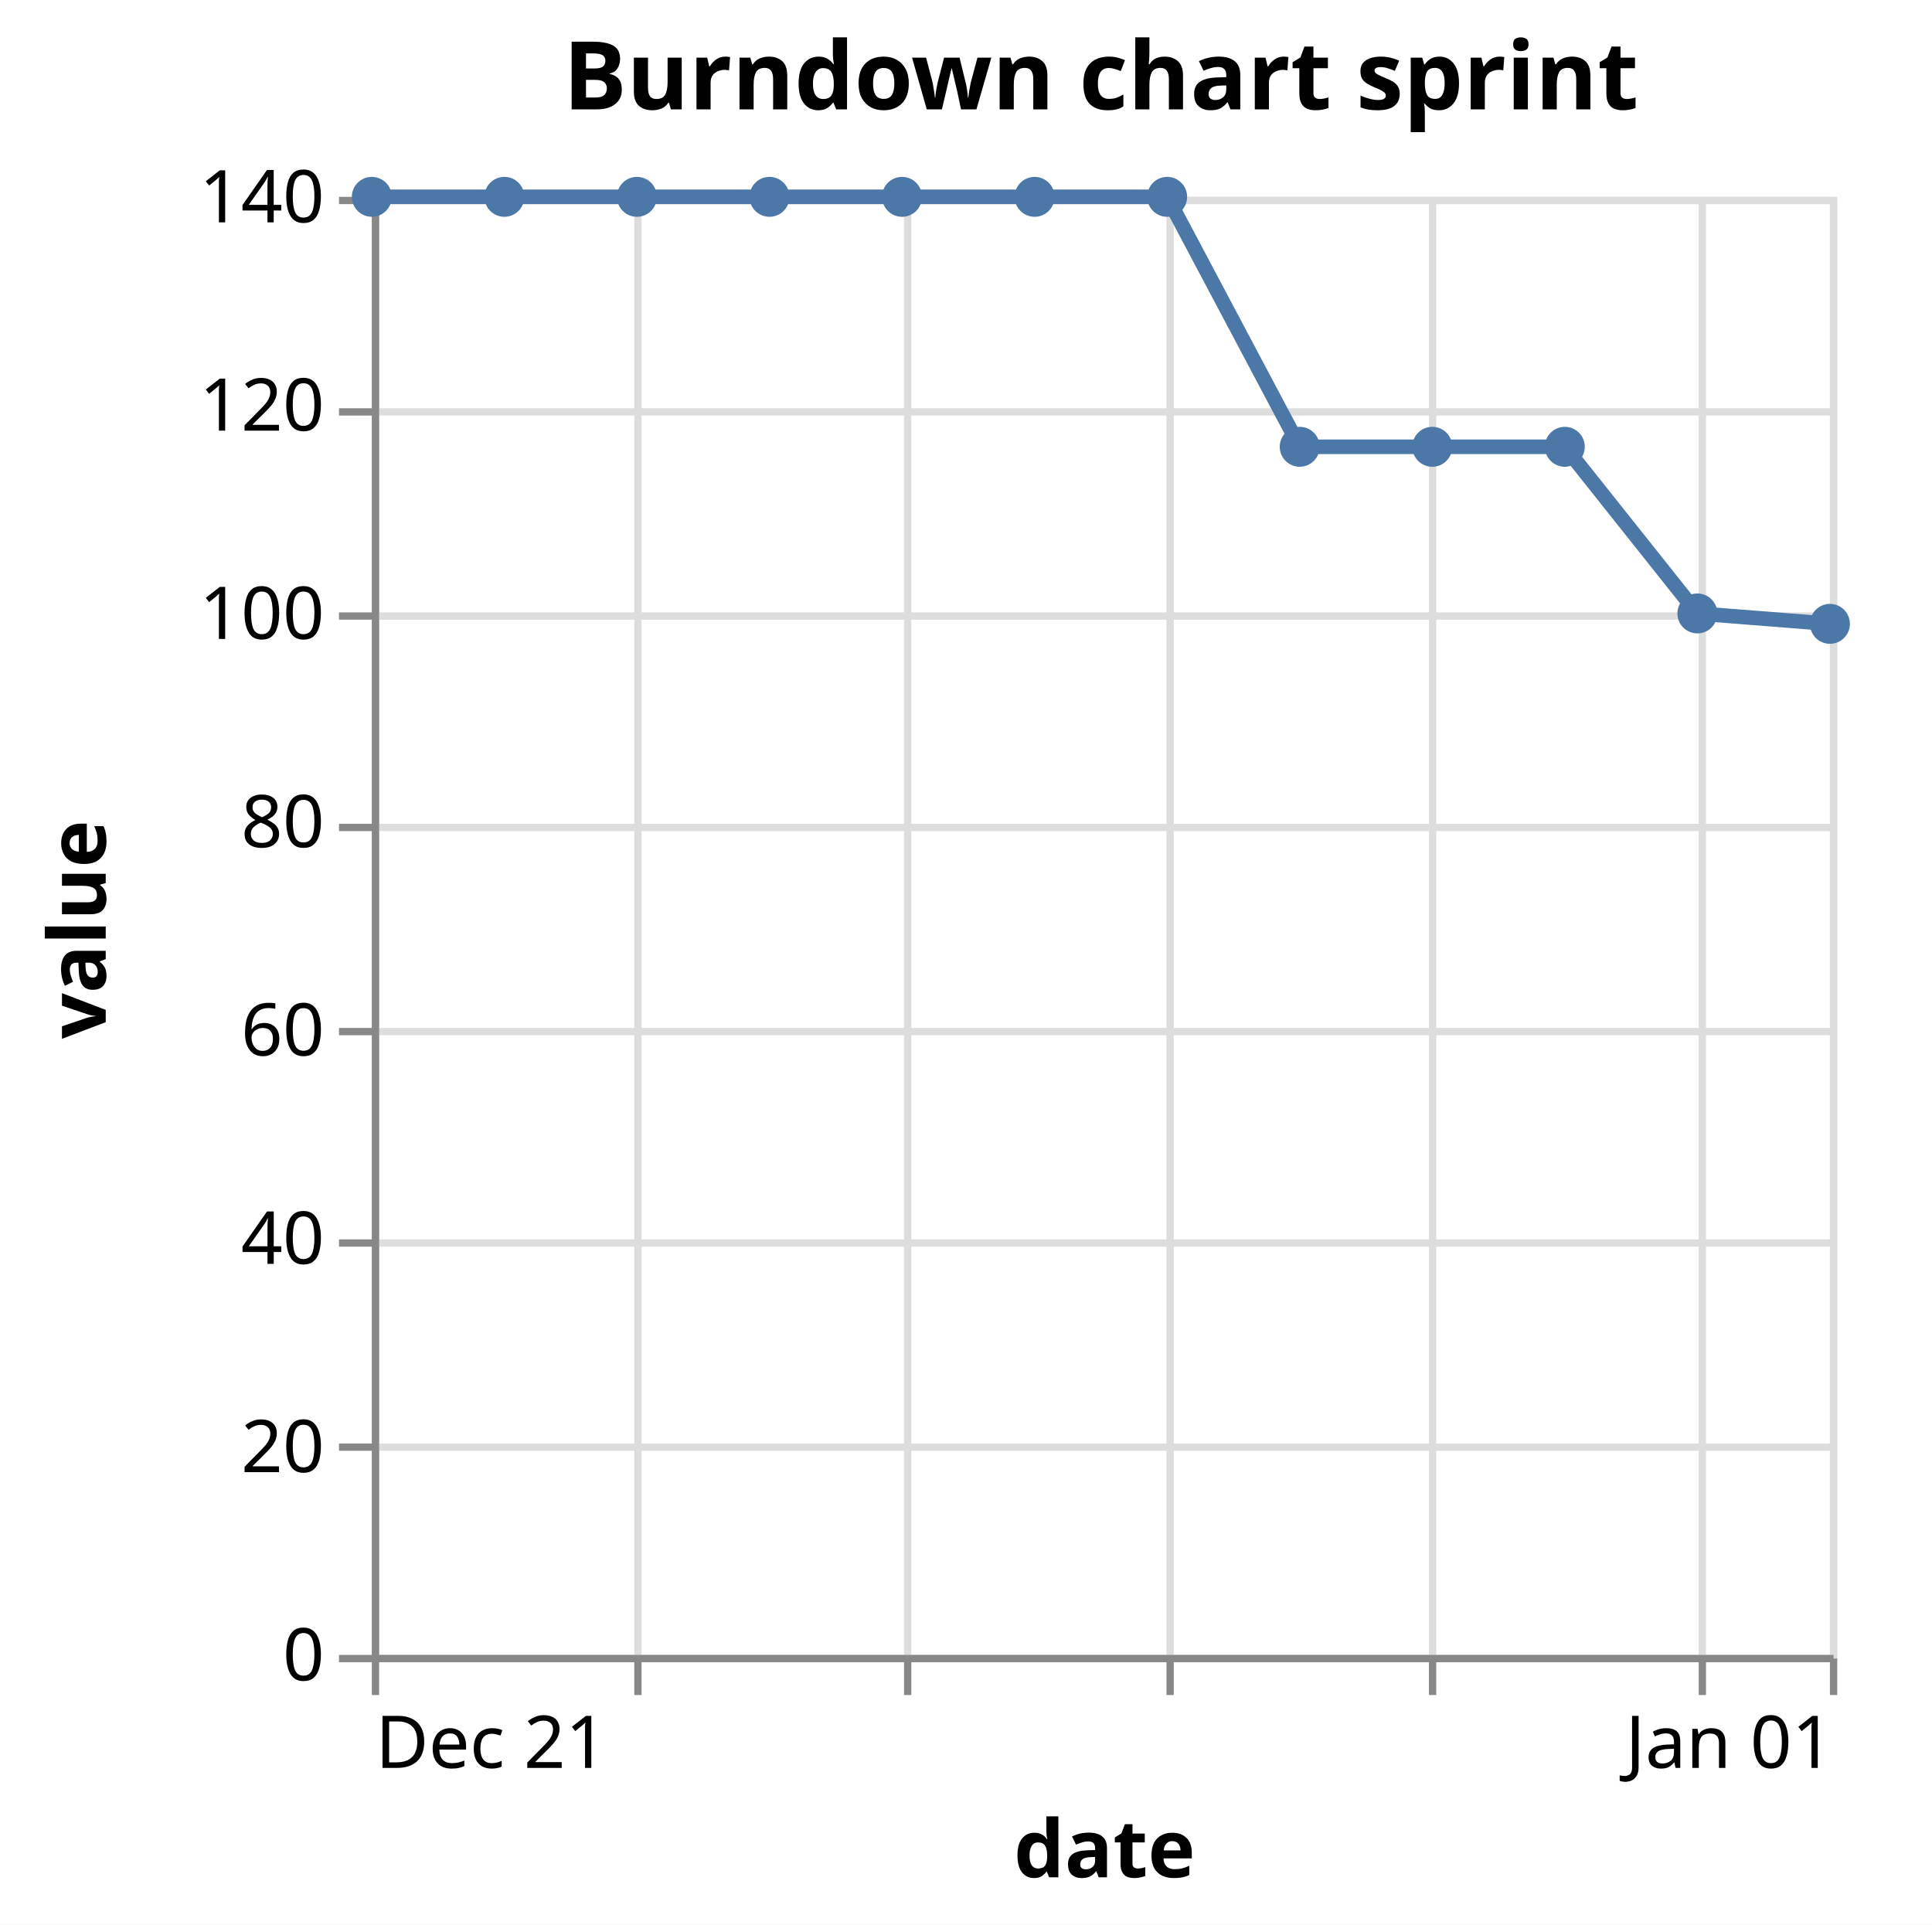
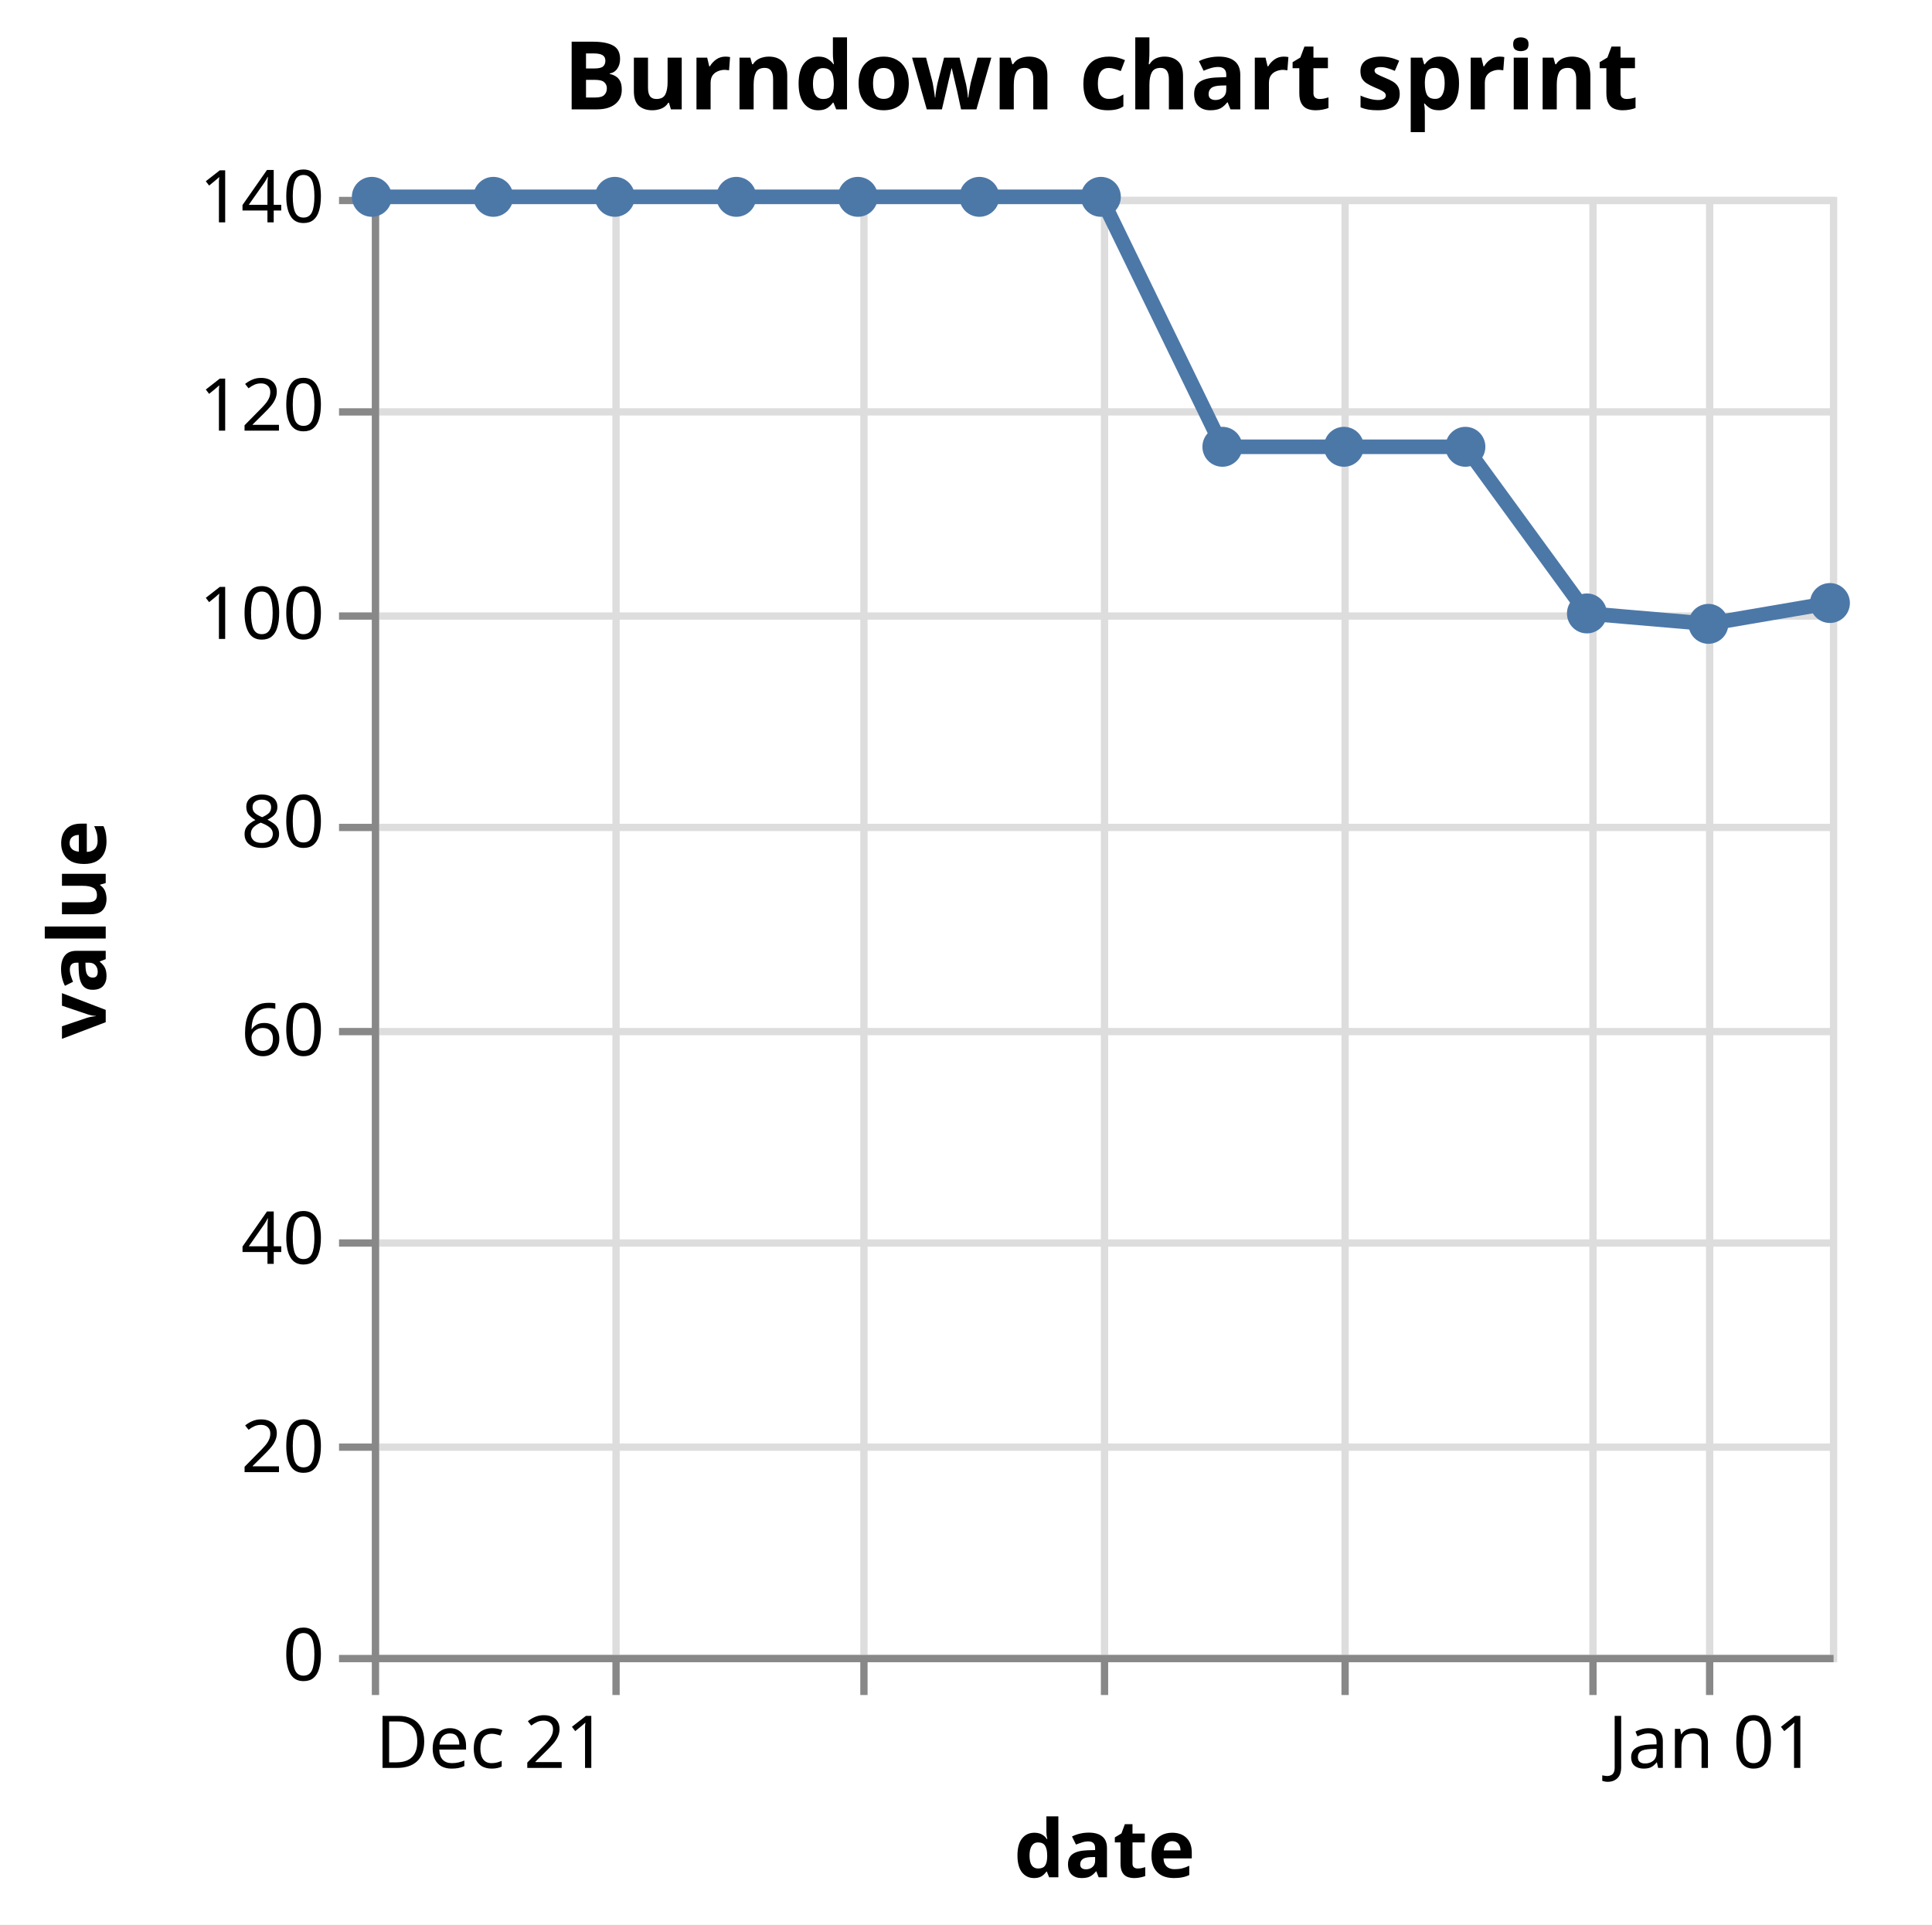
<svg xmlns="http://www.w3.org/2000/svg" version="1.1" class="marks" width="265" height="264" viewBox="0 0 265 264">
  <rect width="265" height="264" fill="white" />
  <g fill="none" stroke-miterlimit="10" transform="translate(51,27)">
    <g class="mark-group role-frame root" role="graphics-object" aria-roledescription="group mark container">
      <g transform="translate(0,0)">
        <path class="background" aria-hidden="true" d="M0.5,0.5h200v200h-200Z" stroke="#ddd" />
        <g>
          <g class="mark-group role-axis" aria-hidden="true">
            <g transform="translate(0.5,200.5)">
              <path class="background" aria-hidden="true" d="M0,0h0v0h0Z" pointer-events="none" />
              <g>
                <g class="mark-rule role-axis-grid" pointer-events="none">
                  <line transform="translate(0,-200)" x2="0" y2="200" stroke="#ddd" stroke-width="1" opacity="1" />
-                   <line transform="translate(36,-200)" x2="0" y2="200" stroke="#ddd" stroke-width="1" opacity="1" />
-                   <line transform="translate(73,-200)" x2="0" y2="200" stroke="#ddd" stroke-width="1" opacity="1" />
-                   <line transform="translate(109,-200)" x2="0" y2="200" stroke="#ddd" stroke-width="1" opacity="1" />
-                   <line transform="translate(145,-200)" x2="0" y2="200" stroke="#ddd" stroke-width="1" opacity="1" />
-                   <line transform="translate(182,-200)" x2="0" y2="200" stroke="#ddd" stroke-width="1" opacity="1" />
-                   <line transform="translate(200,-200)" x2="0" y2="200" stroke="#ddd" stroke-width="1" opacity="1" />
+                   <line transform="translate(33,-200)" x2="0" y2="200" stroke="#ddd" stroke-width="1" opacity="1" />
+                   <line transform="translate(67,-200)" x2="0" y2="200" stroke="#ddd" stroke-width="1" opacity="1" />
+                   <line transform="translate(100,-200)" x2="0" y2="200" stroke="#ddd" stroke-width="1" opacity="1" />
+                   <line transform="translate(133,-200)" x2="0" y2="200" stroke="#ddd" stroke-width="1" opacity="1" />
+                   <line transform="translate(167,-200)" x2="0" y2="200" stroke="#ddd" stroke-width="1" opacity="1" />
+                   <line transform="translate(183,-200)" x2="0" y2="200" stroke="#ddd" stroke-width="1" opacity="1" />
                </g>
              </g>
              <path class="foreground" aria-hidden="true" d="" pointer-events="none" display="none" />
            </g>
          </g>
          <g class="mark-group role-axis" aria-hidden="true">
            <g transform="translate(0.5,0.5)">
              <path class="background" aria-hidden="true" d="M0,0h0v0h0Z" pointer-events="none" />
              <g>
                <g class="mark-rule role-axis-grid" pointer-events="none">
                  <line transform="translate(0,200)" x2="200" y2="0" stroke="#ddd" stroke-width="1" opacity="1" />
                  <line transform="translate(0,171)" x2="200" y2="0" stroke="#ddd" stroke-width="1" opacity="1" />
                  <line transform="translate(0,143)" x2="200" y2="0" stroke="#ddd" stroke-width="1" opacity="1" />
                  <line transform="translate(0,114)" x2="200" y2="0" stroke="#ddd" stroke-width="1" opacity="1" />
                  <line transform="translate(0,86)" x2="200" y2="0" stroke="#ddd" stroke-width="1" opacity="1" />
                  <line transform="translate(0,57)" x2="200" y2="0" stroke="#ddd" stroke-width="1" opacity="1" />
                  <line transform="translate(0,29)" x2="200" y2="0" stroke="#ddd" stroke-width="1" opacity="1" />
                  <line transform="translate(0,0)" x2="200" y2="0" stroke="#ddd" stroke-width="1" opacity="1" />
                </g>
              </g>
              <path class="foreground" aria-hidden="true" d="" pointer-events="none" display="none" />
            </g>
          </g>
-           <g class="mark-group role-axis" role="graphics-symbol" aria-roledescription="axis" aria-label="X-axis titled 'date' for a time scale with values from December 21 to January 01">
+           <g class="mark-group role-axis" role="graphics-symbol" aria-roledescription="axis" aria-label="X-axis titled 'date' for a time scale with values from December 21 to January 02">
            <g transform="translate(0.5,200.5)">
              <path class="background" aria-hidden="true" d="M0,0h0v0h0Z" pointer-events="none" />
              <g>
                <g class="mark-rule role-axis-tick" pointer-events="none">
                  <line transform="translate(0,0)" x2="0" y2="5" stroke="#888" stroke-width="1" opacity="1" />
-                   <line transform="translate(36,0)" x2="0" y2="5" stroke="#888" stroke-width="1" opacity="1" />
-                   <line transform="translate(73,0)" x2="0" y2="5" stroke="#888" stroke-width="1" opacity="1" />
-                   <line transform="translate(109,0)" x2="0" y2="5" stroke="#888" stroke-width="1" opacity="1" />
-                   <line transform="translate(145,0)" x2="0" y2="5" stroke="#888" stroke-width="1" opacity="1" />
-                   <line transform="translate(182,0)" x2="0" y2="5" stroke="#888" stroke-width="1" opacity="1" />
-                   <line transform="translate(200,0)" x2="0" y2="5" stroke="#888" stroke-width="1" opacity="1" />
+                   <line transform="translate(33,0)" x2="0" y2="5" stroke="#888" stroke-width="1" opacity="1" />
+                   <line transform="translate(67,0)" x2="0" y2="5" stroke="#888" stroke-width="1" opacity="1" />
+                   <line transform="translate(100,0)" x2="0" y2="5" stroke="#888" stroke-width="1" opacity="1" />
+                   <line transform="translate(133,0)" x2="0" y2="5" stroke="#888" stroke-width="1" opacity="1" />
+                   <line transform="translate(167,0)" x2="0" y2="5" stroke="#888" stroke-width="1" opacity="1" />
+                   <line transform="translate(183,0)" x2="0" y2="5" stroke="#888" stroke-width="1" opacity="1" />
                </g>
                <g class="mark-text role-axis-label" pointer-events="none">
                  <text text-anchor="start" transform="translate(0,15)" font-family="sans-serif" font-size="10px" fill="#000" opacity="1">Dec 21</text>
-                   <text text-anchor="middle" transform="translate(36.36364,15)" font-family="sans-serif" font-size="10px" fill="#000" opacity="0">Dec 23</text>
-                   <text text-anchor="middle" transform="translate(72.72727,15)" font-family="sans-serif" font-size="10px" fill="#000" opacity="0">Dec 25</text>
-                   <text text-anchor="middle" transform="translate(109.0909,15)" font-family="sans-serif" font-size="10px" fill="#000" opacity="0">Dec 27</text>
-                   <text text-anchor="middle" transform="translate(145.4545,15)" font-family="sans-serif" font-size="10px" fill="#000" opacity="0">Dec 29</text>
-                   <text text-anchor="middle" transform="translate(181.8182,15)" font-family="sans-serif" font-size="10px" fill="#000" opacity="0">Dec 31</text>
-                   <text text-anchor="end" transform="translate(200,15)" font-family="sans-serif" font-size="10px" fill="#000" opacity="1">Jan 01</text>
+                   <text text-anchor="middle" transform="translate(33.33333,15)" font-family="sans-serif" font-size="10px" fill="#000" opacity="0">Dec 23</text>
+                   <text text-anchor="middle" transform="translate(66.66667,15)" font-family="sans-serif" font-size="10px" fill="#000" opacity="0">Dec 25</text>
+                   <text text-anchor="middle" transform="translate(100,15)" font-family="sans-serif" font-size="10px" fill="#000" opacity="0">Dec 27</text>
+                   <text text-anchor="middle" transform="translate(133.3333,15)" font-family="sans-serif" font-size="10px" fill="#000" opacity="0">Dec 29</text>
+                   <text text-anchor="middle" transform="translate(166.6667,15)" font-family="sans-serif" font-size="10px" fill="#000" opacity="0">Dec 31</text>
+                   <text text-anchor="middle" transform="translate(183.3333,15)" font-family="sans-serif" font-size="10px" fill="#000" opacity="1">Jan 01</text>
                </g>
                <g class="mark-rule role-axis-domain" pointer-events="none">
                  <line transform="translate(0,0)" x2="200" y2="0" stroke="#888" stroke-width="1" opacity="1" />
                </g>
                <g class="mark-text role-axis-title" pointer-events="none">
                  <text text-anchor="middle" transform="translate(100,30)" font-family="sans-serif" font-size="11px" font-weight="bold" fill="#000" opacity="1">date</text>
                </g>
              </g>
              <path class="foreground" aria-hidden="true" d="" pointer-events="none" display="none" />
            </g>
          </g>
          <g class="mark-group role-axis" role="graphics-symbol" aria-roledescription="axis" aria-label="Y-axis titled 'value' for a linear scale with values from 0 to 140">
            <g transform="translate(0.5,0.5)">
              <path class="background" aria-hidden="true" d="M0,0h0v0h0Z" pointer-events="none" />
              <g>
                <g class="mark-rule role-axis-tick" pointer-events="none">
                  <line transform="translate(0,200)" x2="-5" y2="0" stroke="#888" stroke-width="1" opacity="1" />
                  <line transform="translate(0,171)" x2="-5" y2="0" stroke="#888" stroke-width="1" opacity="1" />
                  <line transform="translate(0,143)" x2="-5" y2="0" stroke="#888" stroke-width="1" opacity="1" />
                  <line transform="translate(0,114)" x2="-5" y2="0" stroke="#888" stroke-width="1" opacity="1" />
                  <line transform="translate(0,86)" x2="-5" y2="0" stroke="#888" stroke-width="1" opacity="1" />
                  <line transform="translate(0,57)" x2="-5" y2="0" stroke="#888" stroke-width="1" opacity="1" />
                  <line transform="translate(0,29)" x2="-5" y2="0" stroke="#888" stroke-width="1" opacity="1" />
                  <line transform="translate(0,0)" x2="-5" y2="0" stroke="#888" stroke-width="1" opacity="1" />
                </g>
                <g class="mark-text role-axis-label" pointer-events="none">
                  <text text-anchor="end" transform="translate(-7,203)" font-family="sans-serif" font-size="10px" fill="#000" opacity="1">0</text>
                  <text text-anchor="end" transform="translate(-7,174.4286)" font-family="sans-serif" font-size="10px" fill="#000" opacity="1">20</text>
                  <text text-anchor="end" transform="translate(-7,145.8571)" font-family="sans-serif" font-size="10px" fill="#000" opacity="1">40</text>
                  <text text-anchor="end" transform="translate(-7,117.2857)" font-family="sans-serif" font-size="10px" fill="#000" opacity="1">60</text>
                  <text text-anchor="end" transform="translate(-7,88.71429)" font-family="sans-serif" font-size="10px" fill="#000" opacity="1">80</text>
                  <text text-anchor="end" transform="translate(-7,60.14286)" font-family="sans-serif" font-size="10px" fill="#000" opacity="1">100</text>
                  <text text-anchor="end" transform="translate(-7,31.57143)" font-family="sans-serif" font-size="10px" fill="#000" opacity="1">120</text>
                  <text text-anchor="end" transform="translate(-7,3)" font-family="sans-serif" font-size="10px" fill="#000" opacity="1">140</text>
                </g>
                <g class="mark-rule role-axis-domain" pointer-events="none">
                  <line transform="translate(0,200)" x2="0" y2="-200" stroke="#888" stroke-width="1" opacity="1" />
                </g>
                <g class="mark-text role-axis-title" pointer-events="none">
                  <text text-anchor="middle" transform="translate(-35,100) rotate(-90) translate(0,-2)" font-family="sans-serif" font-size="11px" font-weight="bold" fill="#000" opacity="1">value</text>
                </g>
              </g>
              <path class="foreground" aria-hidden="true" d="" pointer-events="none" display="none" />
            </g>
          </g>
          <g class="mark-line role-mark layer_0_layer_0_marks" role="graphics-object" aria-roledescription="line mark container">
-             <path aria-label="date: Dec 21; value: 140" role="graphics-symbol" aria-roledescription="line mark" d="M0,0L18.182,0L36.364,0L54.545,0L72.727,0L90.909,0L109.091,0L127.273,34.286L145.455,34.286L163.636,34.286L181.818,57.143L200,58.571" stroke="#4c78a8" stroke-width="2" />
+             <path aria-label="date: Dec 21; value: 140" role="graphics-symbol" aria-roledescription="line mark" d="M0,0L16.667,0L33.333,0L50,0L66.667,0L83.333,0L100,0L116.667,34.286L133.333,34.286L150,34.286L166.667,57.143L183.333,58.571L200,55.714" stroke="#4c78a8" stroke-width="2" />
          </g>
          <g class="mark-symbol role-mark layer_0_layer_1_marks" role="graphics-object" aria-roledescription="symbol mark container">
            <path aria-label="date: Dec 21; value: 140" role="graphics-symbol" aria-roledescription="point" transform="translate(0,0)" d="M2.739,0A2.739,2.739,0,1,1,-2.739,0A2.739,2.739,0,1,1,2.739,0" fill="#4c78a8" stroke-width="2" opacity="1" />
-             <path aria-label="date: Dec 22; value: 140" role="graphics-symbol" aria-roledescription="point" transform="translate(18.18182,0)" d="M2.739,0A2.739,2.739,0,1,1,-2.739,0A2.739,2.739,0,1,1,2.739,0" fill="#4c78a8" stroke-width="2" opacity="1" />
-             <path aria-label="date: Dec 23; value: 140" role="graphics-symbol" aria-roledescription="point" transform="translate(36.36364,0)" d="M2.739,0A2.739,2.739,0,1,1,-2.739,0A2.739,2.739,0,1,1,2.739,0" fill="#4c78a8" stroke-width="2" opacity="1" />
-             <path aria-label="date: Dec 24; value: 140" role="graphics-symbol" aria-roledescription="point" transform="translate(54.54545,0)" d="M2.739,0A2.739,2.739,0,1,1,-2.739,0A2.739,2.739,0,1,1,2.739,0" fill="#4c78a8" stroke-width="2" opacity="1" />
-             <path aria-label="date: Dec 25; value: 140" role="graphics-symbol" aria-roledescription="point" transform="translate(72.72727,0)" d="M2.739,0A2.739,2.739,0,1,1,-2.739,0A2.739,2.739,0,1,1,2.739,0" fill="#4c78a8" stroke-width="2" opacity="1" />
-             <path aria-label="date: Dec 26; value: 140" role="graphics-symbol" aria-roledescription="point" transform="translate(90.90909,0)" d="M2.739,0A2.739,2.739,0,1,1,-2.739,0A2.739,2.739,0,1,1,2.739,0" fill="#4c78a8" stroke-width="2" opacity="1" />
-             <path aria-label="date: Dec 27; value: 140" role="graphics-symbol" aria-roledescription="point" transform="translate(109.0909,0)" d="M2.739,0A2.739,2.739,0,1,1,-2.739,0A2.739,2.739,0,1,1,2.739,0" fill="#4c78a8" stroke-width="2" opacity="1" />
-             <path aria-label="date: Dec 28; value: 116" role="graphics-symbol" aria-roledescription="point" transform="translate(127.2727,34.28571)" d="M2.739,0A2.739,2.739,0,1,1,-2.739,0A2.739,2.739,0,1,1,2.739,0" fill="#4c78a8" stroke-width="2" opacity="1" />
-             <path aria-label="date: Dec 29; value: 116" role="graphics-symbol" aria-roledescription="point" transform="translate(145.4545,34.28571)" d="M2.739,0A2.739,2.739,0,1,1,-2.739,0A2.739,2.739,0,1,1,2.739,0" fill="#4c78a8" stroke-width="2" opacity="1" />
-             <path aria-label="date: Dec 30; value: 116" role="graphics-symbol" aria-roledescription="point" transform="translate(163.6364,34.28571)" d="M2.739,0A2.739,2.739,0,1,1,-2.739,0A2.739,2.739,0,1,1,2.739,0" fill="#4c78a8" stroke-width="2" opacity="1" />
-             <path aria-label="date: Dec 31; value: 100" role="graphics-symbol" aria-roledescription="point" transform="translate(181.8182,57.14286)" d="M2.739,0A2.739,2.739,0,1,1,-2.739,0A2.739,2.739,0,1,1,2.739,0" fill="#4c78a8" stroke-width="2" opacity="1" />
-             <path aria-label="date: Jan 01; value: 99" role="graphics-symbol" aria-roledescription="point" transform="translate(200,58.57143)" d="M2.739,0A2.739,2.739,0,1,1,-2.739,0A2.739,2.739,0,1,1,2.739,0" fill="#4c78a8" stroke-width="2" opacity="1" />
+             <path aria-label="date: Dec 22; value: 140" role="graphics-symbol" aria-roledescription="point" transform="translate(16.66667,0)" d="M2.739,0A2.739,2.739,0,1,1,-2.739,0A2.739,2.739,0,1,1,2.739,0" fill="#4c78a8" stroke-width="2" opacity="1" />
+             <path aria-label="date: Dec 23; value: 140" role="graphics-symbol" aria-roledescription="point" transform="translate(33.33333,0)" d="M2.739,0A2.739,2.739,0,1,1,-2.739,0A2.739,2.739,0,1,1,2.739,0" fill="#4c78a8" stroke-width="2" opacity="1" />
+             <path aria-label="date: Dec 24; value: 140" role="graphics-symbol" aria-roledescription="point" transform="translate(50,0)" d="M2.739,0A2.739,2.739,0,1,1,-2.739,0A2.739,2.739,0,1,1,2.739,0" fill="#4c78a8" stroke-width="2" opacity="1" />
+             <path aria-label="date: Dec 25; value: 140" role="graphics-symbol" aria-roledescription="point" transform="translate(66.66667,0)" d="M2.739,0A2.739,2.739,0,1,1,-2.739,0A2.739,2.739,0,1,1,2.739,0" fill="#4c78a8" stroke-width="2" opacity="1" />
+             <path aria-label="date: Dec 26; value: 140" role="graphics-symbol" aria-roledescription="point" transform="translate(83.33333,0)" d="M2.739,0A2.739,2.739,0,1,1,-2.739,0A2.739,2.739,0,1,1,2.739,0" fill="#4c78a8" stroke-width="2" opacity="1" />
+             <path aria-label="date: Dec 27; value: 140" role="graphics-symbol" aria-roledescription="point" transform="translate(100,0)" d="M2.739,0A2.739,2.739,0,1,1,-2.739,0A2.739,2.739,0,1,1,2.739,0" fill="#4c78a8" stroke-width="2" opacity="1" />
+             <path aria-label="date: Dec 28; value: 116" role="graphics-symbol" aria-roledescription="point" transform="translate(116.6667,34.28571)" d="M2.739,0A2.739,2.739,0,1,1,-2.739,0A2.739,2.739,0,1,1,2.739,0" fill="#4c78a8" stroke-width="2" opacity="1" />
+             <path aria-label="date: Dec 29; value: 116" role="graphics-symbol" aria-roledescription="point" transform="translate(133.3333,34.28571)" d="M2.739,0A2.739,2.739,0,1,1,-2.739,0A2.739,2.739,0,1,1,2.739,0" fill="#4c78a8" stroke-width="2" opacity="1" />
+             <path aria-label="date: Dec 30; value: 116" role="graphics-symbol" aria-roledescription="point" transform="translate(150,34.28571)" d="M2.739,0A2.739,2.739,0,1,1,-2.739,0A2.739,2.739,0,1,1,2.739,0" fill="#4c78a8" stroke-width="2" opacity="1" />
+             <path aria-label="date: Dec 31; value: 100" role="graphics-symbol" aria-roledescription="point" transform="translate(166.6667,57.14286)" d="M2.739,0A2.739,2.739,0,1,1,-2.739,0A2.739,2.739,0,1,1,2.739,0" fill="#4c78a8" stroke-width="2" opacity="1" />
+             <path aria-label="date: Jan 01; value: 99" role="graphics-symbol" aria-roledescription="point" transform="translate(183.3333,58.57143)" d="M2.739,0A2.739,2.739,0,1,1,-2.739,0A2.739,2.739,0,1,1,2.739,0" fill="#4c78a8" stroke-width="2" opacity="1" />
+             <path aria-label="date: Jan 02; value: 101" role="graphics-symbol" aria-roledescription="point" transform="translate(200,55.71429)" d="M2.739,0A2.739,2.739,0,1,1,-2.739,0A2.739,2.739,0,1,1,2.739,0" fill="#4c78a8" stroke-width="2" opacity="1" />
          </g>
          <g class="mark-group role-title">
            <g transform="translate(100,-22)">
              <path class="background" aria-hidden="true" d="M0,0h0v0h0Z" pointer-events="none" />
              <g>
                <g class="mark-text role-title-text" role="graphics-symbol" aria-roledescription="title" aria-label="Title text 'Burndown chart sprint'" pointer-events="none">
                  <text text-anchor="middle" transform="translate(0,10)" font-family="sans-serif" font-size="13px" font-weight="bold" fill="#000" opacity="1">Burndown chart sprint</text>
                </g>
              </g>
              <path class="foreground" aria-hidden="true" d="" pointer-events="none" display="none" />
            </g>
          </g>
        </g>
        <path class="foreground" aria-hidden="true" d="" display="none" />
      </g>
    </g>
  </g>
</svg>
